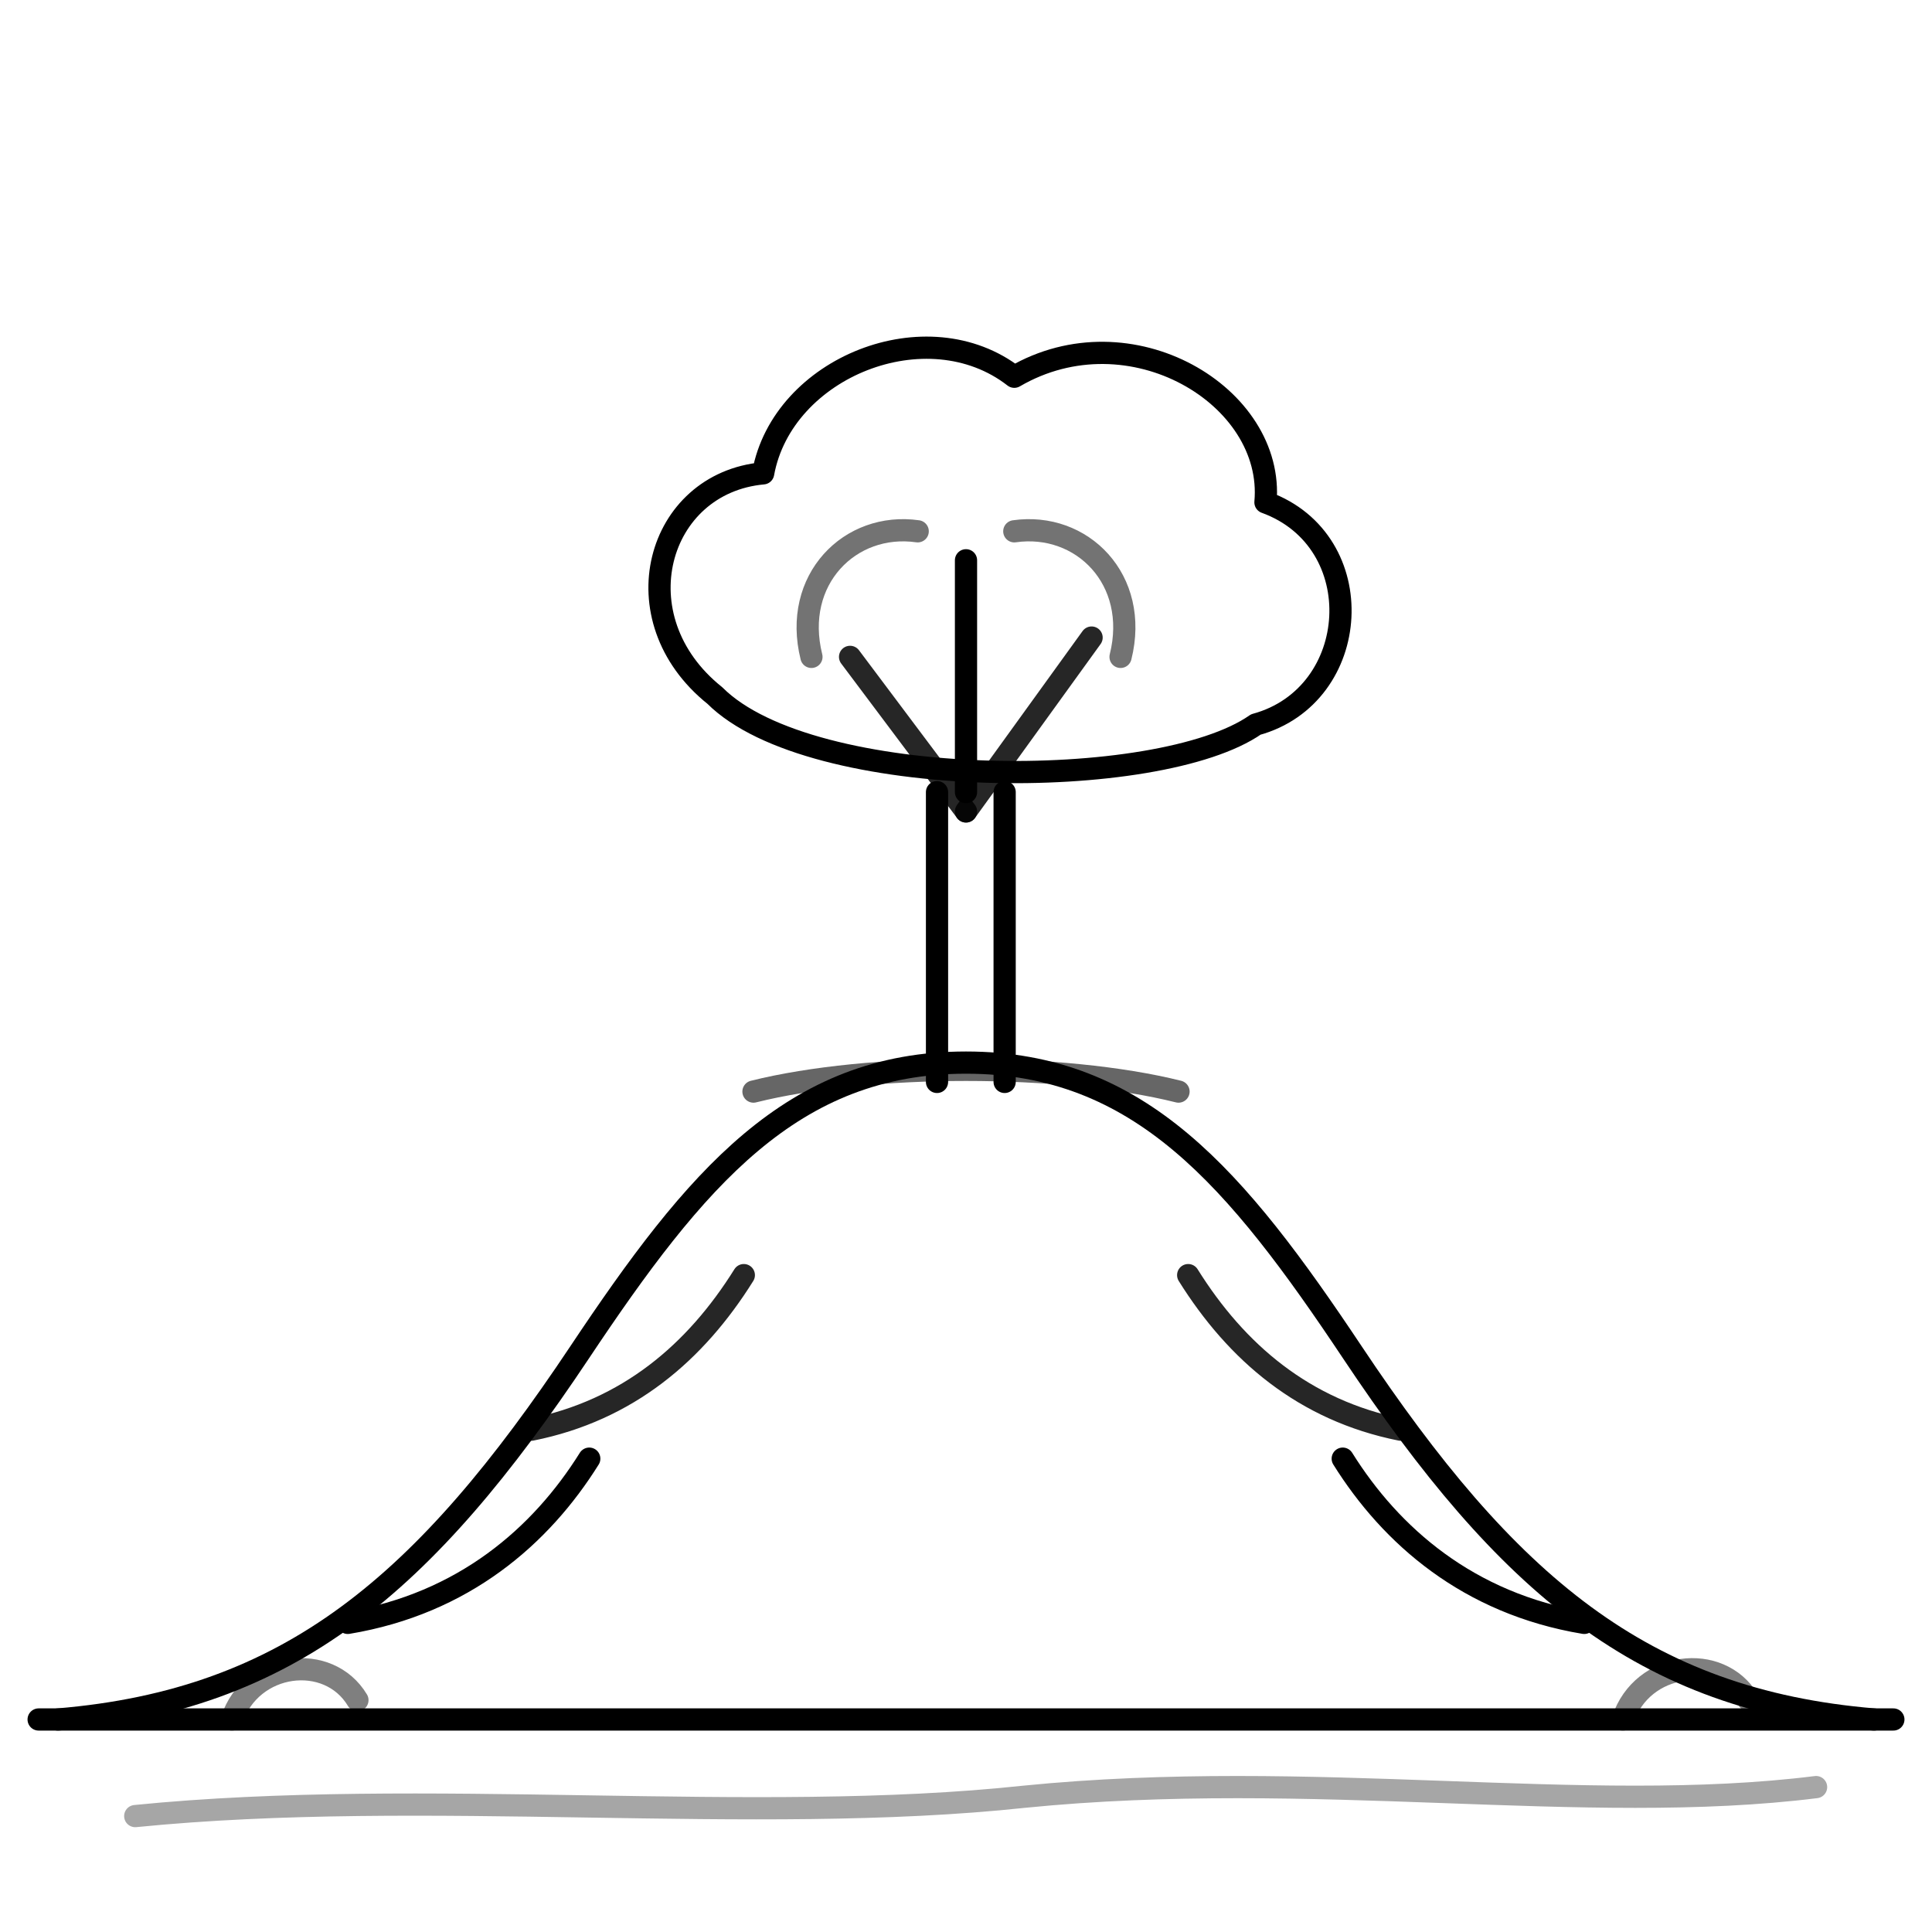
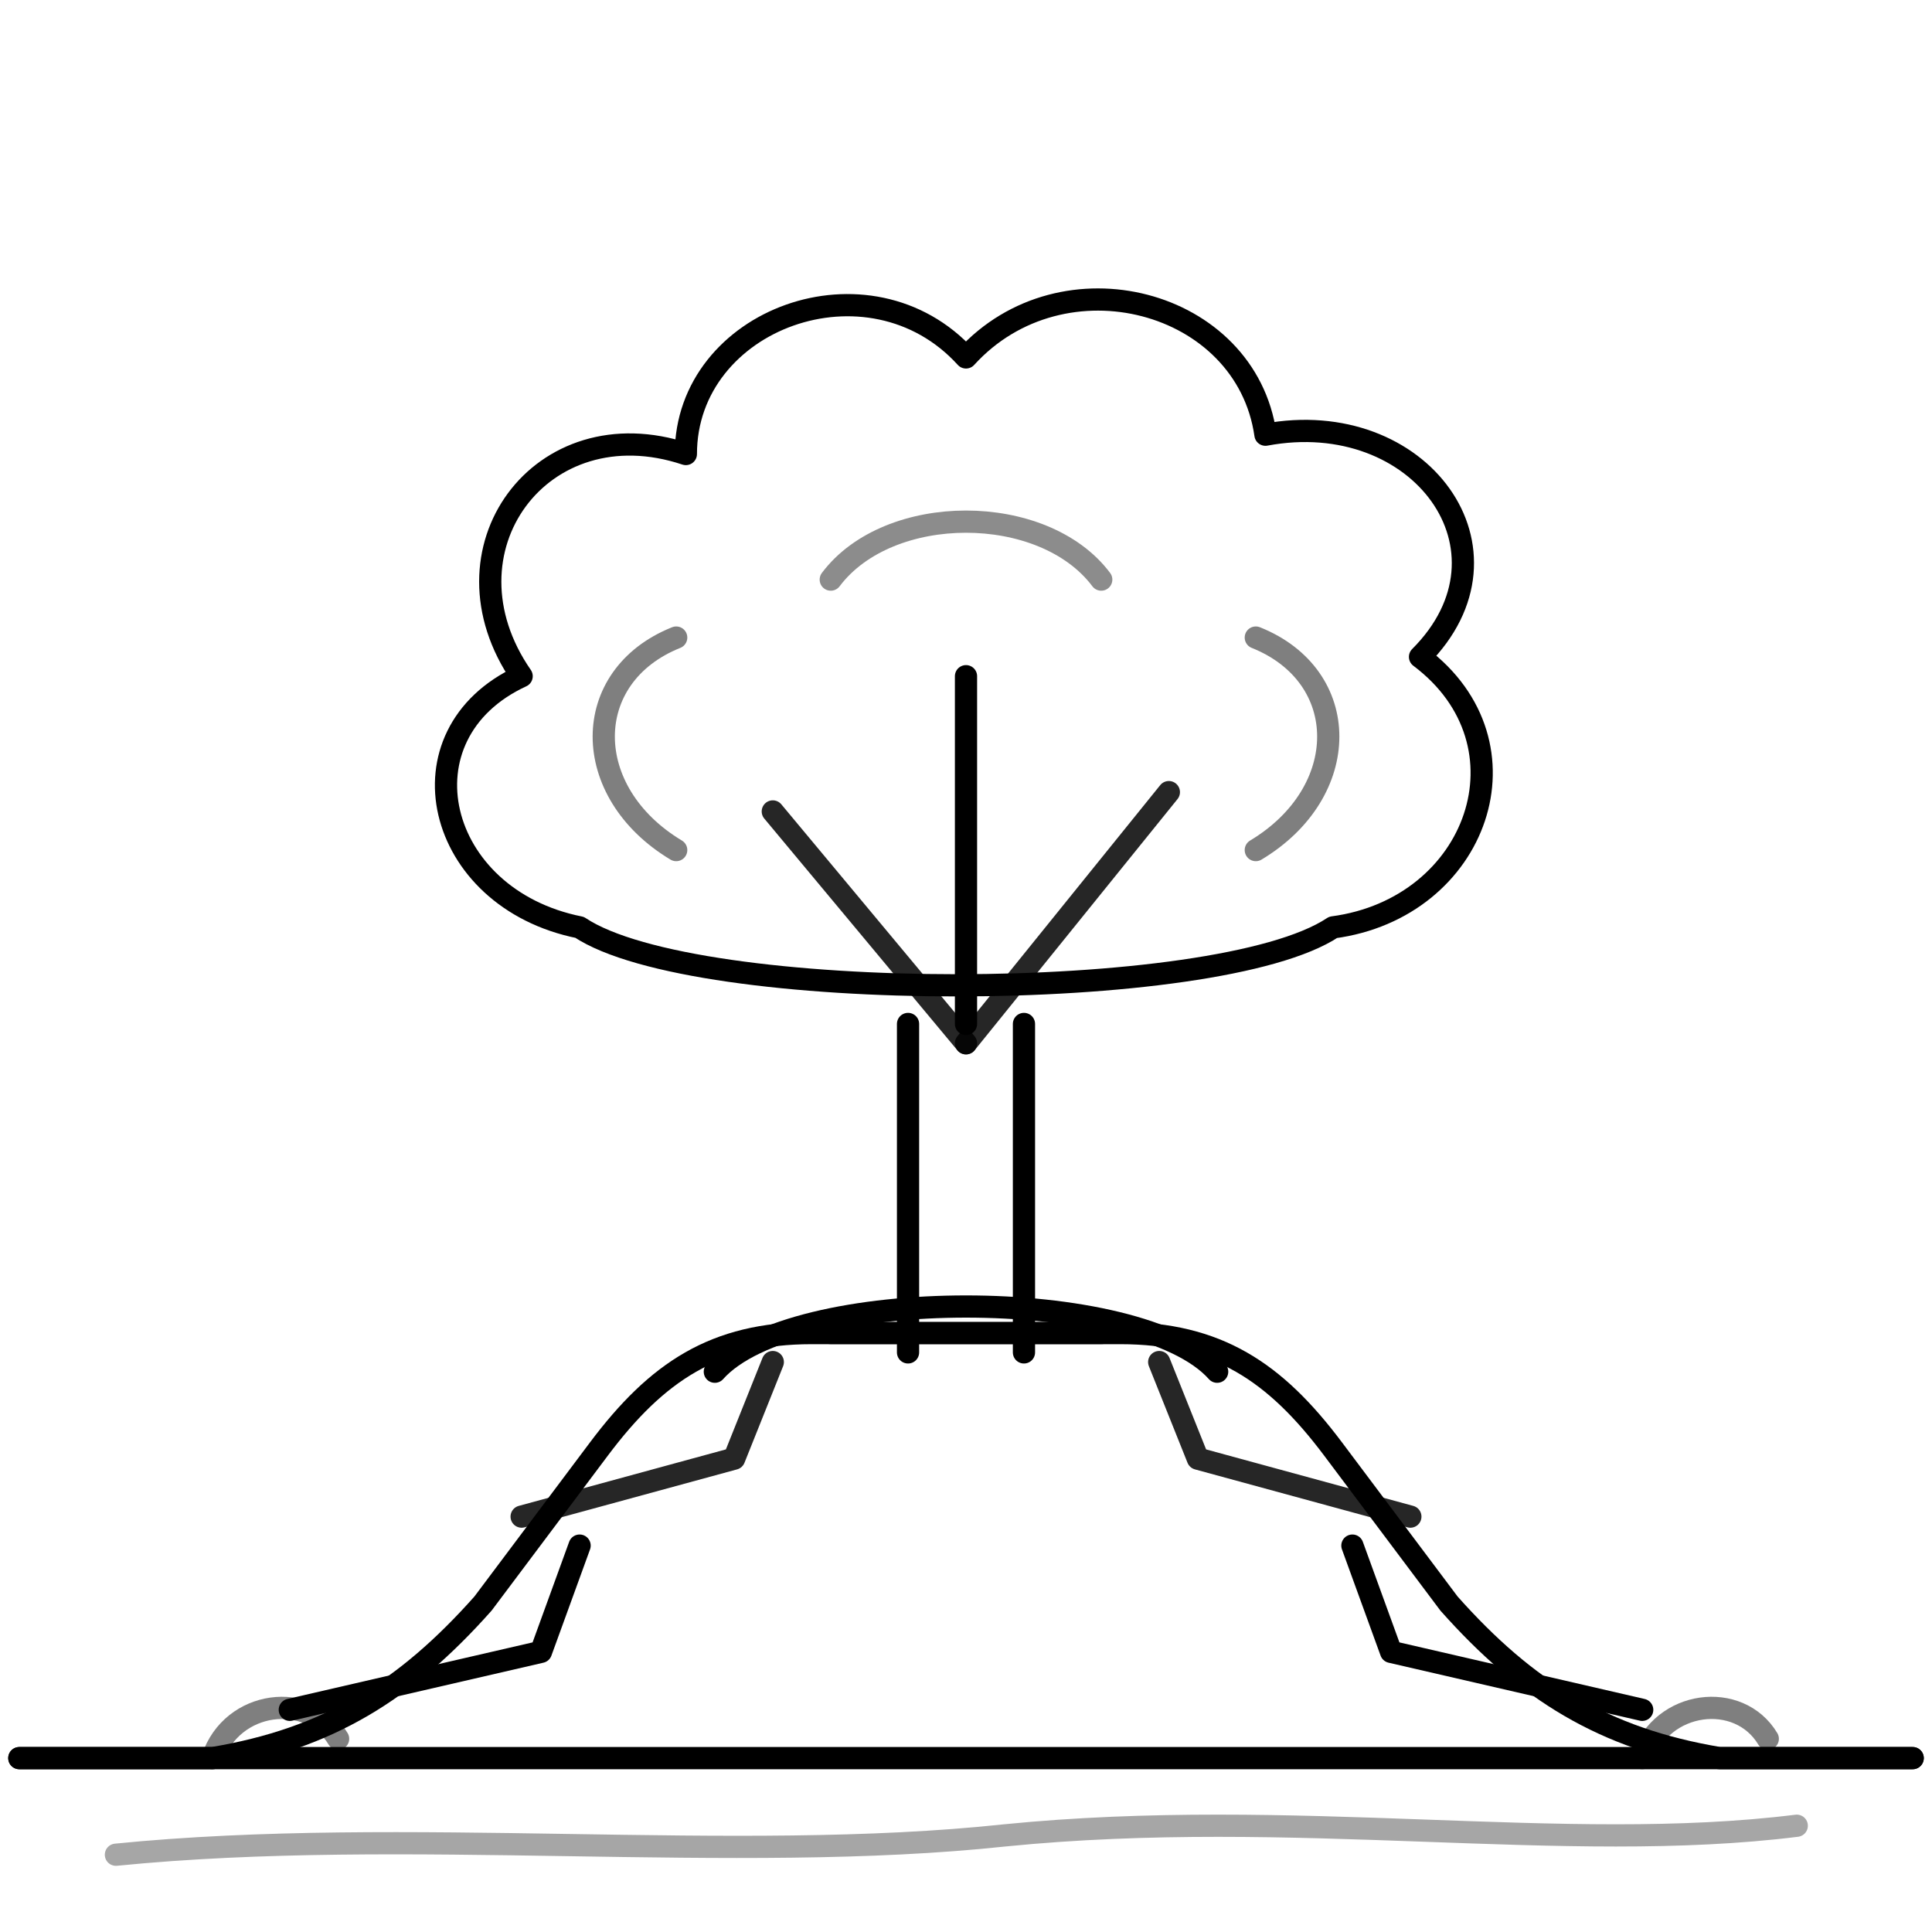
<svg xmlns="http://www.w3.org/2000/svg" viewBox="0 0 200 200" fill="none" stroke="currentColor" stroke-width="2.3" stroke-linecap="round" stroke-linejoin="round" role="img" aria-label="Hill fort mound with an oak">
-   <path d="M 6,178 C 30,176 44,164 60,140 C 72,122 82,110 100,110 C 118,110 128,122 140,140 C 156,164 170,176 194,178" />
-   <line x1="4" y1="178" x2="196" y2="178" />
-   <path d="M 36,168 C 48,166 56,159 61,151" />
-   <path d="M 164,168 C 152,166 144,159 139,151" />
-   <path d="M 55,148 C 65,146 72,140 77,132" opacity="0.85" />
-   <path d="M 145,148 C 135,146 128,140 123,132" opacity="0.85" />
-   <path d="M 78,113 C 90,110 110,110 122,113" opacity="0.6" />
-   <line x1="97" y1="112" x2="97" y2="82" />
-   <line x1="104" y1="112" x2="104" y2="82" />
-   <path d="M 100,84 L 88,68" opacity="0.85" />
-   <path d="M 100,84 L 113,66" opacity="0.85" />
-   <line x1="100" y1="82" x2="100" y2="58" />
-   <path d="M 74,72 C 64,64 68,50 79,49 C 81,38 96,32 105,39 C 117,32 132,41 131,52 C 142,56 141,72 130,75 C 120,82 84,82 74,72 Z" />
-   <path d="M 84,68 C 82,60 88,54 95,55" opacity="0.55" />
-   <path d="M 116,68 C 118,60 112,54 105,55" opacity="0.55" />
-   <path d="M 24,178 C 26,172 34,171 37,176" opacity="0.5" />
-   <path d="M 168,178 C 170,172 178,171 181,176" opacity="0.5" />
-   <path d="M 14,188 C 44,185 78,189 106,186 C 136,183 164,188 188,185" opacity="0.35" />
+   <path d="M 2,182 L 22,182 C 34,180 42,175 50,166 L 62,150 C 68,142 74,138 84,138            L 116,138 C 126,138 132,142 138,150 L 150,166 C 158,175 166,180 178,182 L 198,182" />
+   <line x1="2" y1="182" x2="198" y2="182" />
+   <path d="M 30,177 L 56,171 L 60,160" />
+   <path d="M 170,177 L 144,171 L 140,160" />
+   <path d="M 54,157 L 76,151 L 80,141" opacity="0.85" />
+   <path d="M 146,157 L 124,151 L 120,141" opacity="0.85" />
+   <path d="M 74,142 C 82,133 118,133 126,142" />
+   <line x1="86" y1="138" x2="114" y2="138" opacity="0.5" />
+   <line x1="94" y1="140" x2="94" y2="106" />
+   <line x1="106" y1="140" x2="106" y2="106" />
+   <path d="M 100,108 L 80,84" opacity="0.85" />
+   <path d="M 100,108 L 121,82" opacity="0.85" />
+   <line x1="100" y1="106" x2="100" y2="70" />
+   <path d="M 60,96 C 45,93 41,76 54,70            C 45,57 56,42 71,47            C 71,33 90,26 100,37            C 110,26 129,31 131,45            C 147,42 158,57 147,68            C 159,77 153,94 138,96            C 126,104 72,104 60,96 Z" />
+   <path d="M 70,88 C 60,82 60,70 70,66" opacity="0.5" />
+   <path d="M 130,88 C 140,82 140,70 130,66" opacity="0.5" />
+   <path d="M 86,60 C 92,52 108,52 114,60" opacity="0.45" />
+   <path d="M 22,182 C 24,176 32,175 35,180" opacity="0.5" />
+   <path d="M 170,182 C 172,176 180,175 183,180" opacity="0.5" />
+   <path d="M 12,192 C 42,189 76,193 104,190 C 134,187 162,192 186,189" opacity="0.35" />
</svg>
